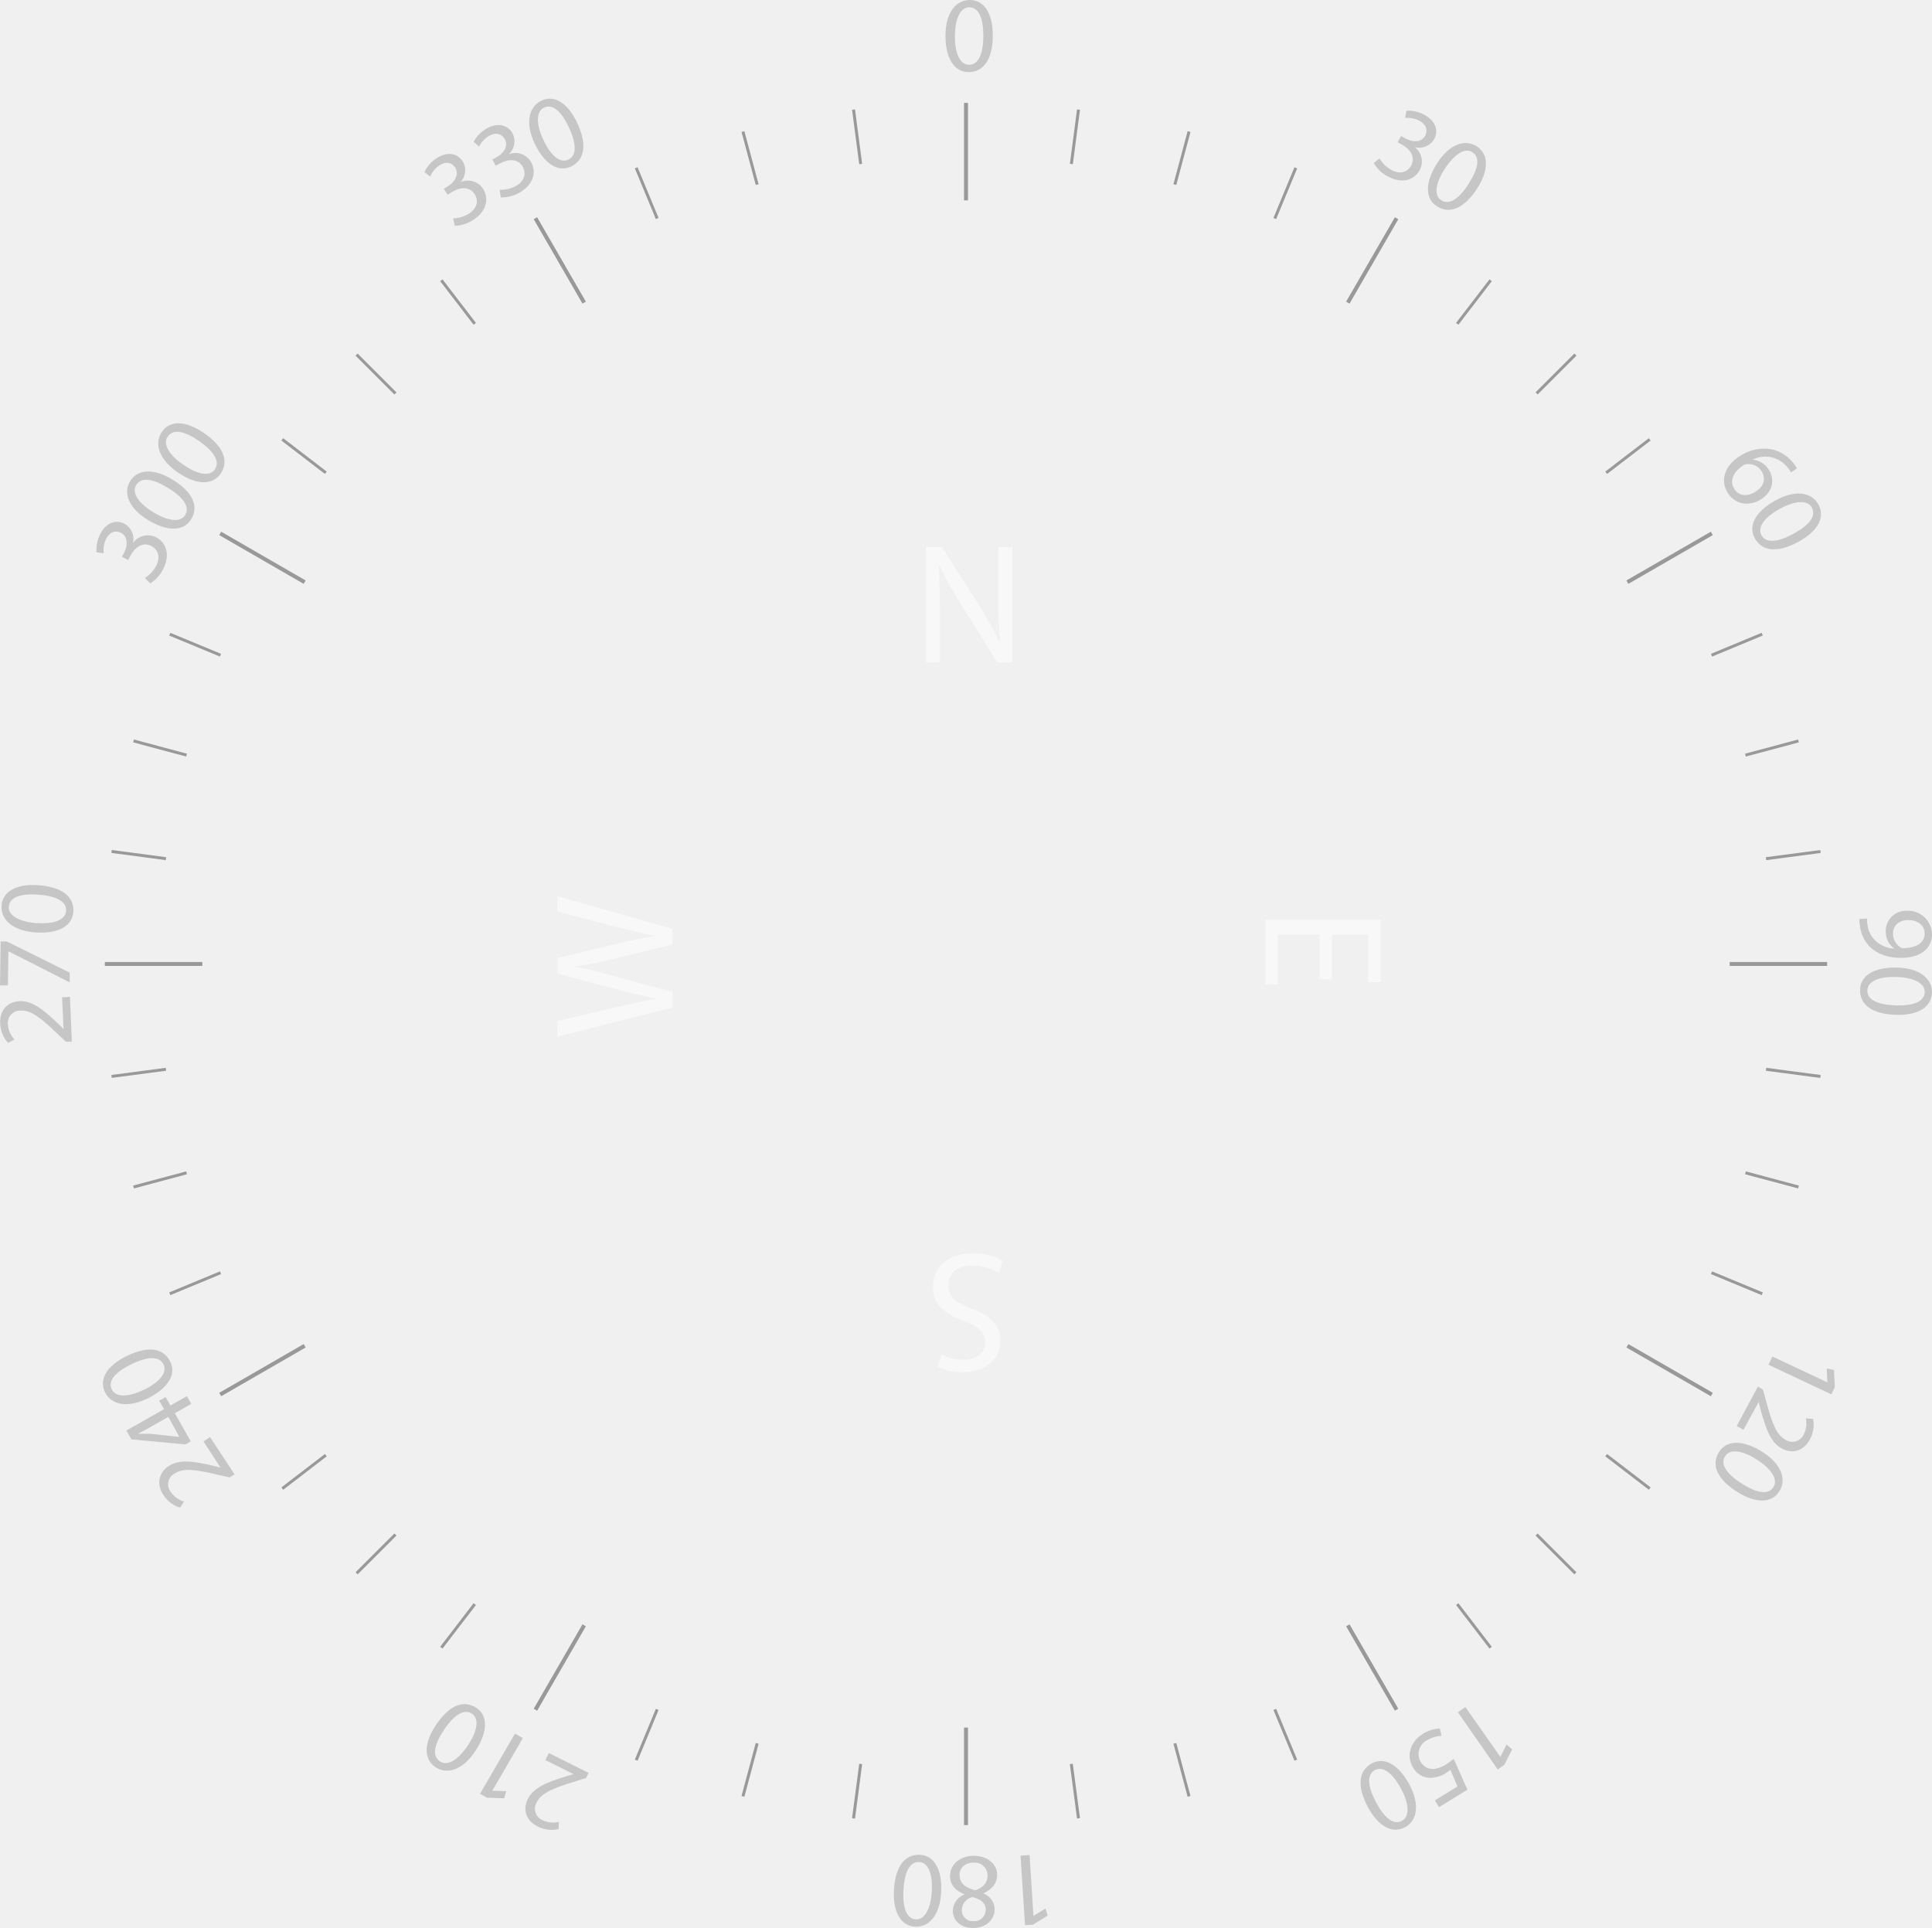
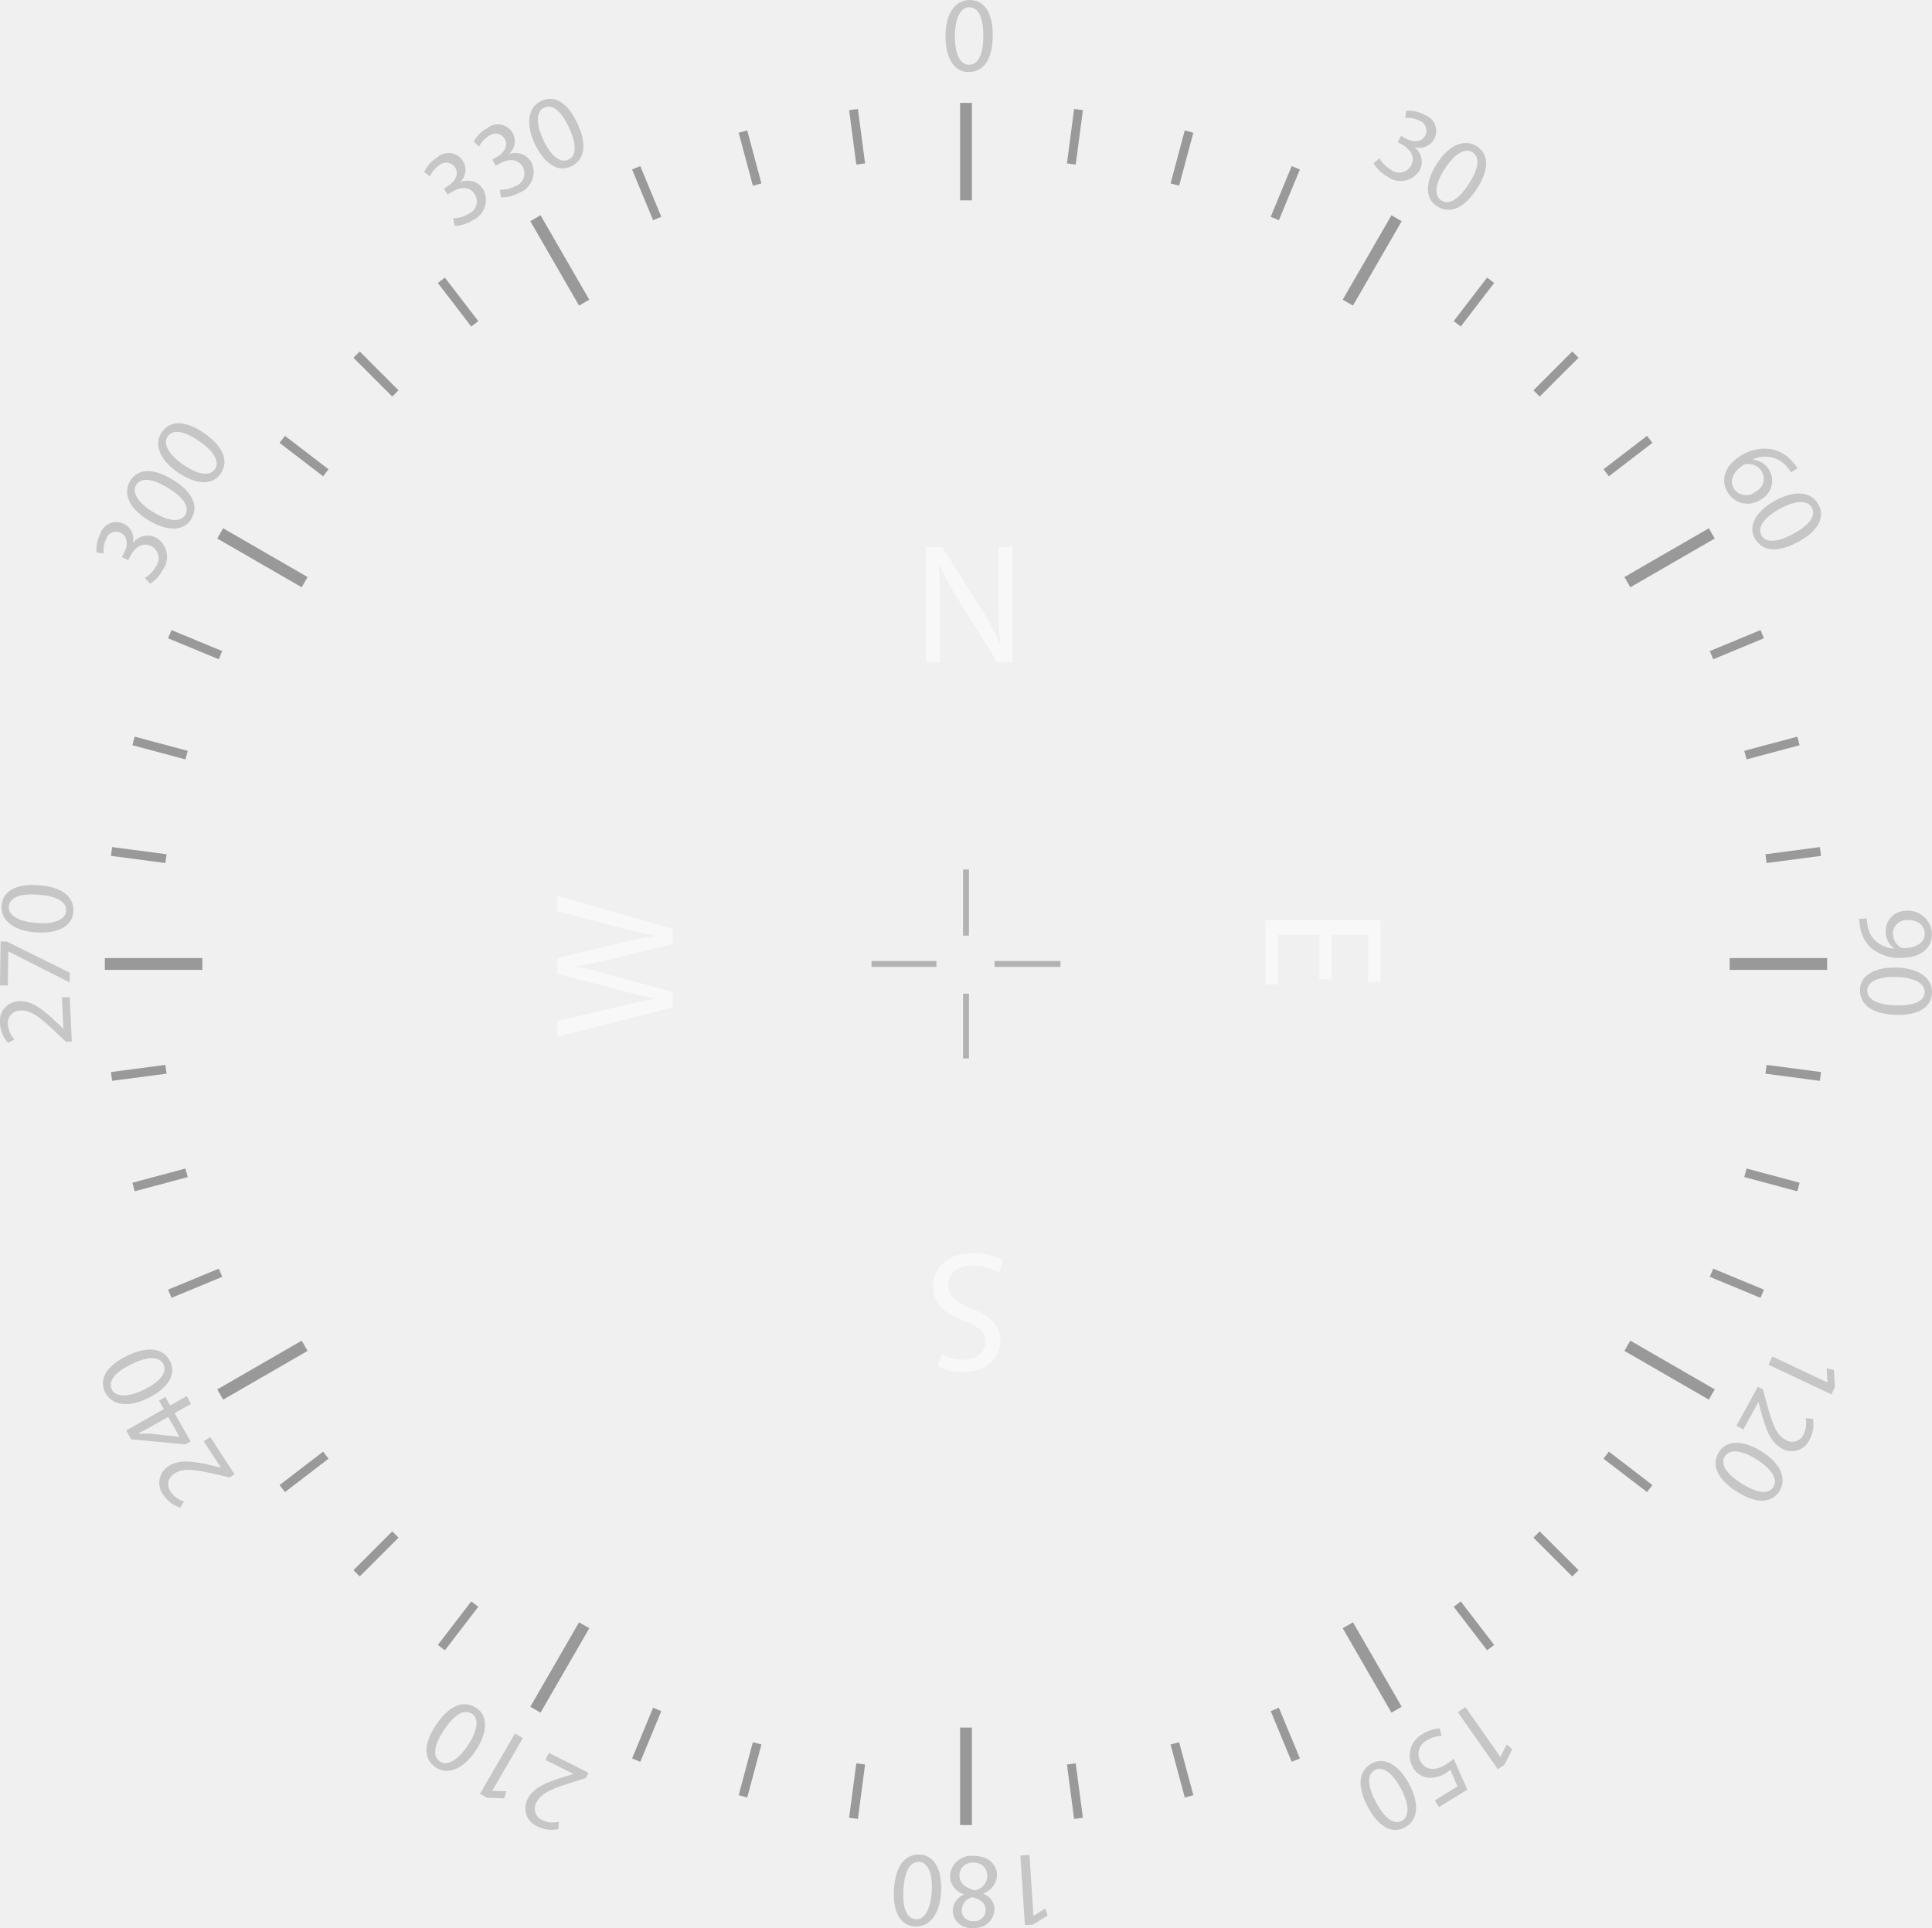
- <svg xmlns="http://www.w3.org/2000/svg" viewBox="0 0 491.46 490.46">
+ <svg xmlns="http://www.w3.org/2000/svg" viewBox="0 0 163.399 163.066">
  <defs>
-     <style>
-       .a, .b {
-         fill: none;
-         stroke: #999;
-         stroke-miterlimit: 10;
-       }
- 
-       .b {
-         stroke-width: 0.75px;
-       }
- 
-       .c {
-         fill: #c6c6c6;
-       }
- 
-       .d {
-         opacity: 0.54;
-       }
- 
-       .e {
-         fill: #fff;
-       }
-     </style>
+     <style>.cls-1,.cls-2,.cls-6{fill:none;stroke-miterlimit:10;}.cls-1,.cls-2{stroke:#999;}.cls-2{stroke-width:0.75px;}.cls-3{fill:#c6c6c6;}.cls-4{opacity:0.54;}.cls-5{fill:#fff;}.cls-6{stroke:#b2b2b2;stroke-width:0.5px;}</style>
  </defs>
-   <g>
-     <g>
-       <g>
-         <line class="a" x1="245.73" y1="464.29" x2="245.73" y2="439.49" />
-         <line class="a" x1="136.2" y1="434.95" x2="148.6" y2="413.47" />
-         <line class="a" x1="56.02" y1="354.76" x2="77.5" y2="342.36" />
-         <line class="a" x1="26.67" y1="245.23" x2="51.47" y2="245.23" />
-         <line class="a" x1="56.02" y1="135.7" x2="77.5" y2="148.1" />
-         <line class="a" x1="136.2" y1="55.52" x2="148.6" y2="76.99" />
-         <line class="a" x1="245.73" y1="26.17" x2="245.73" y2="50.97" />
-         <line class="a" x1="355.26" y1="55.52" x2="342.86" y2="76.99" />
-         <line class="a" x1="435.45" y1="135.7" x2="413.97" y2="148.1" />
-         <line class="a" x1="464.79" y1="245.23" x2="439.99" y2="245.23" />
-         <line class="a" x1="435.45" y1="354.76" x2="413.97" y2="342.36" />
-         <line class="a" x1="355.26" y1="434.94" x2="342.86" y2="413.47" />
+   <g id="Слой_2" data-name="Слой 2">
+     <g id="Слой_2-2" data-name="Слой 2">
+       <line class="cls-1" x1="81.7" y1="154.365" x2="81.7" y2="146.12" />
+       <line class="cls-1" x1="45.284" y1="144.608" x2="49.406" y2="137.467" />
+       <line class="cls-1" x1="18.625" y1="117.95" x2="25.766" y2="113.827" />
+       <line class="cls-1" x1="8.867" y1="81.533" x2="17.113" y2="81.533" />
+       <line class="cls-1" x1="18.625" y1="45.117" x2="25.765" y2="49.239" />
+       <line class="cls-1" x1="45.283" y1="18.458" x2="49.406" y2="25.599" />
+       <line class="cls-1" x1="81.699" y1="8.701" x2="81.699" y2="16.946" />
+       <line class="cls-1" x1="118.115" y1="18.458" x2="113.993" y2="25.599" />
+       <line class="cls-1" x1="144.774" y1="45.117" x2="137.634" y2="49.239" />
+       <line class="cls-1" x1="154.531" y1="81.533" x2="146.286" y2="81.533" />
+       <line class="cls-1" x1="144.774" y1="117.948" x2="137.633" y2="113.826" />
+       <line class="cls-1" x1="118.116" y1="144.607" x2="113.993" y2="137.467" />
+       <line class="cls-2" x1="72.186" y1="153.797" x2="72.792" y2="149.194" />
+       <line class="cls-2" x1="62.835" y1="151.937" x2="64.036" y2="147.453" />
+       <line class="cls-2" x1="53.807" y1="148.873" x2="55.583" y2="144.584" />
+       <line class="cls-2" x1="37.328" y1="139.359" x2="40.154" y2="135.676" />
+       <line class="cls-2" x1="30.16" y1="133.073" x2="33.442" y2="129.79" />
+       <line class="cls-2" x1="23.873" y1="125.905" x2="27.556" y2="123.079" />
+       <line class="cls-2" x1="14.359" y1="109.426" x2="18.649" y2="107.65" />
+       <line class="cls-2" x1="11.295" y1="100.399" x2="15.779" y2="99.197" />
+       <line class="cls-2" x1="9.435" y1="91.046" x2="14.038" y2="90.44" />
+       <line class="cls-2" x1="9.435" y1="72.019" x2="14.038" y2="72.625" />
+       <line class="cls-2" x1="11.295" y1="62.668" x2="15.779" y2="63.869" />
+       <line class="cls-2" x1="14.359" y1="53.64" x2="18.649" y2="55.416" />
+       <line class="cls-2" x1="23.873" y1="37.162" x2="27.556" y2="39.988" />
+       <line class="cls-2" x1="30.16" y1="29.993" x2="33.442" y2="33.276" />
+       <line class="cls-2" x1="37.328" y1="23.707" x2="40.154" y2="27.39" />
+       <line class="cls-2" x1="53.806" y1="14.193" x2="55.583" y2="18.482" />
+       <line class="cls-2" x1="62.834" y1="11.128" x2="64.036" y2="15.612" />
+       <line class="cls-2" x1="72.186" y1="9.268" x2="72.792" y2="13.871" />
+       <line class="cls-2" x1="91.214" y1="9.268" x2="90.608" y2="13.871" />
+       <line class="cls-2" x1="100.564" y1="11.128" x2="99.363" y2="15.612" />
+       <line class="cls-2" x1="109.592" y1="14.193" x2="107.816" y2="18.482" />
+       <line class="cls-2" x1="126.071" y1="23.706" x2="123.244" y2="27.39" />
+       <line class="cls-2" x1="133.239" y1="29.993" x2="129.957" y2="33.276" />
+       <line class="cls-2" x1="139.526" y1="37.161" x2="135.843" y2="39.987" />
+       <line class="cls-2" x1="149.039" y1="53.639" x2="144.75" y2="55.416" />
+       <line class="cls-2" x1="152.104" y1="62.668" x2="147.62" y2="63.869" />
+       <line class="cls-2" x1="153.964" y1="72.019" x2="149.361" y2="72.625" />
+       <line class="cls-2" x1="153.963" y1="91.047" x2="149.361" y2="90.441" />
+       <line class="cls-2" x1="152.105" y1="100.398" x2="147.621" y2="99.196" />
+       <line class="cls-2" x1="149.039" y1="109.426" x2="144.75" y2="107.649" />
+       <line class="cls-2" x1="139.525" y1="125.904" x2="135.842" y2="123.078" />
+       <line class="cls-2" x1="133.239" y1="133.072" x2="129.956" y2="129.79" />
+       <line class="cls-2" x1="126.071" y1="139.359" x2="123.245" y2="135.676" />
+       <line class="cls-2" x1="109.593" y1="148.873" x2="107.816" y2="144.584" />
+       <line class="cls-2" x1="100.565" y1="151.937" x2="99.363" y2="147.453" />
+       <line class="cls-2" x1="91.213" y1="153.797" x2="90.607" y2="149.194" />
+       <path class="cls-3" d="M83.963,2.99c-.005,2.005-.752,3.109-2.058,3.105C80.753,6.092,79.976,5.011,79.963,3.061c.006-1.978.861-3.063,2.059-3.061C83.265.003,83.969,1.112,83.963,2.99Zm-3.202.083c-.004,1.532.465,2.405,1.191,2.407.817.002,1.209-.95,1.213-2.454C83.169,1.572,82.8.619,81.975.617,81.277.615,80.766,1.465,80.762,3.073Z" />
+       <path class="cls-3" d="M116.666,13.386a2.666,2.666,0,0,0,.955.964A1.153,1.153,0,0,0,119.342,14.009c.397-.724-.077-1.395-.749-1.773l-.387-.218.293-.521.387.217c.505.285,1.292.385,1.634-.224a.887.887,0,0,0-.464-1.28,2.17,2.17,0,0,0-1.217-.238l.102-.608a2.813,2.813,0,0,1,1.564.361,1.428,1.428,0,0,1-.848,2.726l-.009.016a1.533,1.533,0,0,1,.402,1.963,1.872,1.872,0,0,1-2.739.486,2.997,2.997,0,0,1-1.139-1.099Z" />
+       <path class="cls-3" d="M124.926,15.941c-1.086,1.682-2.311,2.208-3.407,1.5-.967-.625-1.037-1.953.006-3.6,1.072-1.659,2.378-2.111,3.383-1.462C125.95,13.053,125.944,14.367,124.926,15.941Zm-2.736-1.66c-.831,1.286-.908,2.274-.299,2.667.685.444,1.529-.145,2.345-1.409.787-1.218.992-2.219.298-2.666C123.949,12.495,123.059,12.934,122.19,14.281Z" />
+       <path class="cls-3" d="M151.476,39.957a2.916,2.916,0,0,0-.351-.488,2.395,2.395,0,0,0-2.866-.611l.014.023a1.796,1.796,0,0,1,.676,3.36,1.97,1.97,0,0,1-2.802-.545c-.674-1.065-.287-2.287,1.008-3.107a3.704,3.704,0,0,1,2.779-.577,3.208,3.208,0,0,1,1.745,1.129,3.858,3.858,0,0,1,.349.467Zm-2.996,1.625a1.197,1.197,0,0,0,.492-1.749,1.311,1.311,0,0,0-1.224-.578.666.666,0,0,0-.347.112c-.811.535-1.178,1.294-.733,2A1.235,1.235,0,0,0,148.48,41.582Z" />
+       <path class="cls-3" d="M152.122,45.812c-1.757.968-3.085.85-3.715-.293-.556-1.01.013-2.214,1.712-3.171,1.733-.955,3.098-.733,3.675.317C154.393,43.752,153.765,44.907,152.122,45.812Zm-1.625-2.76c-1.343.739-1.878,1.572-1.528,2.209.394.715,1.417.597,2.735-.129,1.272-.701,1.926-1.487,1.528-2.21C152.895,42.31,151.902,42.277,150.496,43.052Z" />
+       <path class="cls-3" d="M157.897,77.688a3.304,3.304,0,0,0,.057.642,2.219,2.219,0,0,0,.628,1.205,2.568,2.568,0,0,0,1.602.705l-.001-.025a1.735,1.735,0,0,1-.698-1.356,1.707,1.707,0,0,1,1.721-1.823,2.02,2.02,0,0,1,2.186,1.912c.056,1.205-.888,1.993-2.391,2.063a3.721,3.721,0,0,1-2.811-.885,2.945,2.945,0,0,1-.867-1.675,3.735,3.735,0,0,1-.079-.732Zm3.401.132a1.133,1.133,0,0,0-1.198,1.189,1.322,1.322,0,0,0,.671,1.132.527.527,0,0,0,.293.058c1.005-.047,1.758-.454,1.718-1.287C162.752,78.232,162.132,77.781,161.298,77.82Z" />
+       <path class="cls-3" d="M160.361,85.834c-2.003-.058-3.087-.831-3.05-2.136.033-1.151,1.133-1.899,3.082-1.863,1.975.056,3.039.939,3.005,2.136C163.363,85.212,162.238,85.886,160.361,85.834Zm0-3.202c-1.531-.043-2.415.403-2.435,1.129-.023.815.917,1.231,2.422,1.274,1.449.041,2.411-.303,2.435-1.128C162.803,83.21,161.965,82.677,160.361,82.632Z" />
+       <path class="cls-3" d="M154.552,116.924l.007-.016-.064-1.16.615.119.075,1.457-.29.614-5.325-2.506.328-.697Z" />
+       <path class="cls-3" d="M148.669,117.29l.429.235.232.839c.534,2.006.875,2.967,1.649,3.4a1.05,1.05,0,0,0,1.569-.472,2.007,2.007,0,0,0,.163-1.336l.614.048a2.58,2.58,0,0,1-.275,1.748,1.656,1.656,0,0,1-2.366.759c-.953-.521-1.346-1.633-1.798-3.296l-.156-.62-.015-.008-1.269,2.319-.58-.318Z" />
+       <path class="cls-3" d="M146.931,126.189c-1.696-1.064-2.237-2.28-1.544-3.386.612-.975,1.939-1.062,3.6-.041,1.672,1.049,2.141,2.349,1.505,3.363C149.832,127.176,148.52,127.188,146.931,126.189Zm1.624-2.757c-1.297-.813-2.285-.877-2.67-.263-.433.69.166,1.527,1.439,2.326,1.228.77,2.232.961,2.67.264C150.365,125.167,149.913,124.285,148.555,123.432Z" />
+       <path class="cls-3" d="M126.888,148.599l.015-.012.521-1.04.475.409-.659,1.303-.556.391-3.384-4.825.631-.444Z" />
+       <path class="cls-3" d="M121.35,152.277l1.914-1.179-.601-1.407a3.138,3.138,0,0,1-.39.283,2.487,2.487,0,0,1-1.247.394,1.676,1.676,0,0,1-1.511-.847,2.042,2.042,0,0,1,.813-2.862,2.893,2.893,0,0,1,1.44-.463l.149.624a2.634,2.634,0,0,0-1.244.381,1.301,1.301,0,0,0-.519,1.821c.407.644,1.124.841,2.128.222a6.259,6.259,0,0,0,.662-.482l1.158,2.609-2.4,1.476Z" />
+       <path class="cls-3" d="M115.695,152.854c-.946-1.768-.813-3.094.339-3.71,1.016-.544,2.212.039,3.148,1.75.933,1.744.695,3.107-.361,3.671C117.726,155.15,116.58,154.51,115.695,152.854Zm2.78-1.591c-.724-1.35-1.55-1.896-2.19-1.554-.719.385-.614,1.409.096,2.737.685,1.28,1.462,1.944,2.19,1.554C119.187,153.67,119.232,152.678,118.475,151.262Z" />
+       <path class="cls-3" d="M87.401,162.037l.018-.002.987-.617.193.596-1.241.772-.679.043-.381-5.884.769-.05Z" />
+       <path class="cls-3" d="M84.319,158.555a1.684,1.684,0,0,1-1.159,1.585l.009.028a1.459,1.459,0,0,1,.943,1.318,1.65,1.65,0,0,1-1.813,1.58,1.522,1.522,0,0,1-1.723-1.439,1.498,1.498,0,0,1,.961-1.386v-.026a1.634,1.634,0,0,1-1.198-1.516,1.815,1.815,0,0,1,1.994-1.726C83.565,156.965,84.314,157.694,84.319,158.555Zm-3.173.056c.005.717.506,1.057,1.305,1.279a1.28,1.28,0,0,0,1.053-1.221,1.089,1.089,0,0,0-1.186-1.117A1.066,1.066,0,0,0,81.146,158.611Zm2.213,2.933c-.003-.589-.449-.904-1.131-1.08a1.161,1.161,0,0,0-.89,1.076.916.916,0,0,0,1.004.954A.937.937,0,0,0,83.358,161.544Z" />
+       <path class="cls-3" d="M75.604,159.859c.109-2.001.909-3.065,2.213-2.994,1.149.061,1.869,1.181,1.782,3.128-.106,1.975-1.016,3.013-2.211,2.949C76.15,162.874,75.503,161.732,75.604,159.859Zm3.2.082c.083-1.53-.341-2.425-1.065-2.464-.814-.043-1.255.885-1.336,2.389-.078,1.448.242,2.418,1.066,2.463C78.165,162.366,78.718,161.542,78.804,159.94Z" />
+       <path class="cls-3" d="M49.781,149.946l-.219.438-.831.263c-1.986.607-2.935.982-3.34,1.771a1.05,1.05,0,0,0,.529,1.552,2.01,2.01,0,0,0,1.341.115l-.025.615a2.575,2.575,0,0,1-1.758-.212,1.658,1.658,0,0,1-.845-2.339c.487-.972,1.586-1.405,3.231-1.917l.616-.178.008-.017-2.365-1.184.296-.592Z" />
+       <path class="cls-3" d="M41.636,151.46l.016.01,1.163.035-.172.602-1.458-.05-.587-.342,2.956-5.091.666.385Z" />
+       <path class="cls-3" d="M36.863,145.917c1.109-1.668,2.34-2.177,3.428-1.454.959.636,1.011,1.967-.053,3.6-1.094,1.645-2.406,2.081-3.403,1.417C35.8,148.792,35.823,147.479,36.863,145.917Zm2.715,1.697c.849-1.277.938-2.263.334-2.664-.679-.451-1.531.126-2.364,1.379-.803,1.208-1.021,2.207-.334,2.664C37.794,149.378,38.689,148.95,39.577,147.614Z" />
+       <path class="cls-3" d="M19.835,124.694l-.41.267-.85-.193c-2.021-.479-3.03-.633-3.78-.156a1.051,1.051,0,0,0-.326,1.608,1.993,1.993,0,0,0,1.1.775l-.332.52a2.589,2.589,0,0,1-1.412-1.071,1.658,1.658,0,0,1,.452-2.447c.912-.593,2.078-.412,3.759-.024l.622.158.015-.01L17.228,121.902l.554-.361Z" />
+       <path class="cls-3" d="M16.161,118.739l-1.394.792,1.351,2.379-.457.259-4.566-.428-.425-.749,3.182-1.807-.408-.717.544-.309.407.717,1.394-.792Zm-1.937,1.101-1.709.971c-.268.151-.539.295-.817.432l.013.024c.389-.013.681-.013.998-.005l2.452.264.016-.008Z" />
+       <path class="cls-3" d="M10.708,114.697c1.799-.881,3.119-.701,3.693.472.507,1.033-.119,2.208-1.861,3.081-1.773.869-3.126.582-3.652-.492C8.342,116.643,9.023,115.521,10.708,114.697Zm1.489,2.833c1.375-.674,1.95-1.48,1.631-2.131-.358-.732-1.385-.664-2.736-.002-1.302.637-1.993,1.39-1.63,2.131C9.768,118.154,10.756,118.234,12.197,117.53Z" />
+       <path class="cls-3" d="M6.074,88.095l-.488.022-.636-.596c-1.502-1.438-2.294-2.082-3.182-2.048A1.05,1.05,0,0,0,.672,86.695,2.01,2.01,0,0,0,1.228,87.922l-.55.28a2.59,2.59,0,0,1-.676-1.639,1.657,1.657,0,0,1,1.628-1.881c1.086-.051,2.002.696,3.255,1.881l.457.45h.018l-.123-2.645.661-.032Z" />
+       <path class="cls-3" d="M.051,79.631l.526.008,5.326,2.635-.011.825L.719,80.474l-.018.001-.04,2.879L0,83.346Z" />
+       <path class="cls-3" d="M3.248,74.87c1.998.145,3.048.967,2.954,2.267-.084,1.15-1.215,1.85-3.16,1.727C1.07,78.721.047,77.792.134,76.599.224,75.36,1.377,74.734,3.248,74.87Zm-.14,3.198c1.528.111,2.429-.296,2.482-1.02.059-.813-.862-1.271-2.362-1.38-1.447-.105-2.423.198-2.483,1.021C.695,77.384,1.507,77.952,3.108,78.067Z" />
+       <path class="cls-3" d="M12.25,48.888a2.658,2.658,0,0,0,.938-.98,1.154,1.154,0,0,0-.389-1.712c-.735-.377-1.394.116-1.754.797l-.207.393-.529-.278.208-.393c.271-.512.348-1.302-.27-1.628a.889.889,0,0,0-1.268.501,2.161,2.161,0,0,0-.204,1.224l-.61-.086a2.801,2.801,0,0,1,.317-1.575,1.429,1.429,0,0,1,2.75.773l.016.008a1.536,1.536,0,0,1,1.952-.457,1.873,1.873,0,0,1,.563,2.726,3.003,3.003,0,0,1-1.067,1.169Z" />
+       <path class="cls-3" d="M14.569,40.551c1.714,1.038,2.274,2.247,1.598,3.364-.597.985-1.924,1.093-3.601.097-1.691-1.024-2.179-2.316-1.56-3.339C11.651,39.609,12.964,39.578,14.569,40.551Zm-1.582,2.785c1.311.793,2.3.842,2.676.222.422-.699-.19-1.526-1.477-2.305-1.241-.753-2.248-.927-2.675-.221C11.149,41.628,11.616,42.503,12.987,43.336Z" />
+       <path class="cls-3" d="M17.255,36.63c1.647,1.14,2.134,2.38,1.392,3.453-.655.947-1.985.975-3.598-.119-1.625-1.123-2.035-2.443-1.354-3.426C14.401,35.516,15.712,35.563,17.255,36.63Zm-1.745,2.682c1.26.872,2.243.979,2.655.383.465-.671-.097-1.532-1.334-2.389-1.193-.825-2.187-1.06-2.656-.381C13.779,37.498,14.191,38.402,15.51,39.312Z" />
+       <path class="cls-3" d="M38.319,18.468a2.682,2.682,0,0,0,1.304-.376,1.153,1.153,0,0,0,.525-1.674c-.445-.695-1.262-.6-1.915-.193l-.377.235-.317-.507.376-.235c.492-.307.956-.95.586-1.542a.887.887,0,0,0-1.346-.205,2.174,2.174,0,0,0-.793.953l-.484-.38a2.798,2.798,0,0,1,1.067-1.2A1.427,1.427,0,0,1,38.931,15.394l.009.016a1.533,1.533,0,0,1,1.916.588,1.87,1.87,0,0,1-.885,2.635,2.987,2.987,0,0,1-1.51.473Z" />
+       <path class="cls-3" d="M42.26,16.05a2.673,2.673,0,0,0,1.324-.298,1.153,1.153,0,0,0,.626-1.639c-.402-.721-1.224-.677-1.901-.309l-.391.213-.285-.526.39-.212c.51-.277,1.012-.89.678-1.502a.886.886,0,0,0-1.331-.288,2.169,2.169,0,0,0-.849.904l-.46-.409a2.803,2.803,0,0,1,1.137-1.135,1.427,1.427,0,0,1,1.858,2.166l.009.017a1.536,1.536,0,0,1,1.878.702,1.873,1.873,0,0,1-1.044,2.579,2.989,2.989,0,0,1-1.536.381Z" />
+       <path class="cls-3" d="M48.819,10.403c.849,1.815.644,3.132-.538,3.685-1.042.487-2.205-.16-3.047-1.916-.838-1.79-.526-3.136.557-3.642C46.915,8.002,48.024,8.705,48.819,10.403ZM45.96,11.842c.649,1.387,1.444,1.976,2.1,1.669.74-.346.689-1.373.052-2.736-.614-1.313-1.354-2.018-2.101-1.669C45.379,9.402,45.28,10.389,45.96,11.842Z" />
+       <g class="cls-4">
+         <path class="cls-5" d="M78.313,56.022V46.277h1.373L82.81,51.206a27.6,27.6,0,0,1,1.75,3.167l.029-.014c-.115-1.302-.145-2.487-.145-4.005V46.277h1.186v9.745H84.357l-3.094-4.945a31.022,31.022,0,0,1-1.822-3.254l-.043.015c.073,1.228.101,2.4.101,4.019v4.164Z" />
+         <path class="cls-5" d="M111.593,82.838V79.05h-3.514V83.272h-1.056V77.792h9.746v5.263h-1.056V79.05h-3.08v3.788Z" />
+         <path class="cls-5" d="M84.5,107.667a4.455,4.455,0,0,0-2.256-.636c-1.287,0-2.039.68-2.039,1.662,0,.911.52,1.431,1.836,1.938,1.59.564,2.573,1.388,2.573,2.761,0,1.518-1.258,2.647-3.152,2.647a4.428,4.428,0,0,1-2.154-.478l.347-1.027a3.88,3.88,0,0,0,1.851.463c1.33,0,1.836-.795,1.836-1.46,0-.911-.593-1.359-1.938-1.879-1.648-.636-2.487-1.431-2.487-2.863,0-1.503,1.113-2.806,3.413-2.806a5.034,5.034,0,0,1,2.487.623Z" />
+         <path class="cls-5" d="M56.884,85.213,47.139,87.685V86.355l4.931-1.157c1.214-.289,2.429-.55,3.369-.723v-.029c-.969-.159-2.126-.463-3.383-.795l-4.917-1.301V81.034l4.945-1.186c1.157-.274,2.313-.535,3.34-.679v-.03c-1.07-.202-2.154-.476-3.369-.78l-4.917-1.288V75.785l9.746,2.761v1.316l-5.075,1.229a29.318,29.318,0,0,1-3.181.636v.029a30.604,30.604,0,0,1,3.181.752l5.075,1.388Z" />
      </g>
-       <g>
-         <line class="b" x1="217.12" y1="462.59" x2="218.94" y2="448.74" />
-         <line class="b" x1="188.99" y1="456.99" x2="192.61" y2="443.5" />
-         <line class="b" x1="161.84" y1="447.78" x2="167.18" y2="434.87" />
-         <line class="b" x1="112.27" y1="419.16" x2="120.77" y2="408.08" />
-         <line class="b" x1="90.71" y1="400.25" x2="100.59" y2="390.38" />
-         <line class="b" x1="71.81" y1="378.69" x2="82.88" y2="370.19" />
-         <line class="b" x1="43.19" y1="329.13" x2="56.09" y2="323.78" />
-         <line class="b" x1="33.97" y1="301.97" x2="47.46" y2="298.36" />
-         <line class="b" x1="28.38" y1="273.84" x2="42.22" y2="272.02" />
-         <line class="b" x1="28.38" y1="216.61" x2="42.22" y2="218.44" />
-         <line class="b" x1="33.97" y1="188.49" x2="47.46" y2="192.1" />
-         <line class="b" x1="43.19" y1="161.34" x2="56.09" y2="166.68" />
-         <line class="b" x1="71.8" y1="111.77" x2="82.88" y2="120.27" />
-         <line class="b" x1="90.71" y1="90.21" x2="100.59" y2="100.09" />
-         <line class="b" x1="112.27" y1="71.3" x2="120.77" y2="82.38" />
-         <line class="b" x1="161.84" y1="42.69" x2="167.18" y2="55.59" />
-         <line class="b" x1="188.99" y1="33.47" x2="192.61" y2="46.96" />
-         <line class="b" x1="217.12" y1="27.88" x2="218.94" y2="41.72" />
-         <line class="b" x1="274.35" y1="27.88" x2="272.53" y2="41.72" />
-         <line class="b" x1="302.47" y1="33.47" x2="298.86" y2="46.96" />
-         <line class="b" x1="329.63" y1="42.69" x2="324.28" y2="55.59" />
-         <line class="b" x1="379.19" y1="71.3" x2="370.69" y2="82.38" />
-         <line class="b" x1="400.75" y1="90.21" x2="390.88" y2="100.08" />
-         <line class="b" x1="419.66" y1="111.77" x2="408.58" y2="120.27" />
-         <line class="b" x1="448.27" y1="161.33" x2="435.37" y2="166.68" />
-         <line class="b" x1="457.49" y1="188.49" x2="444.01" y2="192.1" />
-         <line class="b" x1="463.09" y1="216.62" x2="449.24" y2="218.44" />
-         <line class="b" x1="463.09" y1="273.85" x2="449.24" y2="272.02" />
-         <line class="b" x1="457.5" y1="301.97" x2="444.01" y2="298.36" />
-         <line class="b" x1="448.28" y1="329.13" x2="435.37" y2="323.78" />
-         <line class="b" x1="419.66" y1="378.69" x2="408.58" y2="370.19" />
-         <line class="b" x1="400.75" y1="400.25" x2="390.88" y2="390.38" />
-         <line class="b" x1="379.19" y1="419.16" x2="370.69" y2="408.08" />
-         <line class="b" x1="329.63" y1="447.78" x2="324.28" y2="434.87" />
-         <line class="b" x1="302.47" y1="456.99" x2="298.86" y2="443.5" />
-         <line class="b" x1="274.35" y1="462.58" x2="272.52" y2="448.74" />
-       </g>
-     </g>
-     <g>
-       <path class="c" d="M563.88,528.14c0,6-2.26,9.35-6.19,9.34-3.46,0-5.8-3.26-5.84-9.13s2.59-9.21,6.19-9.21S563.9,522.49,563.88,528.14Zm-9.63.24c0,4.61,1.4,7.24,3.58,7.24,2.46,0,3.64-2.85,3.65-7.38,0-4.37-1.1-7.23-3.58-7.24C555.8,521,554.27,523.55,554.25,528.38Z" transform="translate(-311.34 -519.14)" />
-       <path class="c" d="M662.25,559.41a7.9,7.9,0,0,0,2.87,2.89c2.68,1.52,4.47.27,5.17-1,1.2-2.18-.23-4.2-2.25-5.34l-1.16-.65.88-1.57,1.16.65c1.52.86,3.89,1.16,4.92-.67.69-1.24.52-2.76-1.4-3.85a6.47,6.47,0,0,0-3.66-.72l.31-1.83a8.54,8.54,0,0,1,4.7,1.09c3.05,1.71,3.41,4.29,2.35,6.17a4.41,4.41,0,0,1-4.9,2l0,0a4.61,4.61,0,0,1,1.21,5.9c-1.39,2.47-4.53,3.55-8.24,1.46a8.94,8.94,0,0,1-3.42-3.3Z" transform="translate(-311.34 -519.14)" />
-       <path class="c" d="M687.09,567.09c-3.27,5.06-7,6.64-10.25,4.51-2.91-1.88-3.12-5.87,0-10.82s7.15-6.35,10.17-4.4S690.15,562.36,687.09,567.09Zm-8.23-5c-2.5,3.87-2.73,6.84-.9,8,2.06,1.33,4.6-.44,7-4.24s3-6.67.9-8C684.15,556.72,681.47,558.05,678.86,562.1Z" transform="translate(-311.34 -519.14)" />
-       <path class="c" d="M766.94,639.32a8.52,8.52,0,0,0-1.05-1.46,7.19,7.19,0,0,0-8.62-1.84l0,.07a5.28,5.28,0,0,1,4,2.52c1.68,2.65.94,5.73-2,7.58-2.74,1.74-6.46,1.48-8.42-1.64s-.87-6.88,3-9.34a11.15,11.15,0,0,1,8.36-1.74,9.69,9.69,0,0,1,5.25,3.4,11,11,0,0,1,1,1.4Zm-9,4.89c2.15-1.35,2.66-3.39,1.48-5.26a4,4,0,0,0-3.68-1.74,2,2,0,0,0-1,.34c-2.44,1.61-3.55,3.89-2.21,6C753.59,645.31,755.79,645.57,757.93,644.21Z" transform="translate(-311.34 -519.14)" />
-       <path class="c" d="M768.89,656.93c-5.29,2.92-9.28,2.56-11.18-.88-1.67-3,0-6.66,5.15-9.54s9.32-2.2,11.06,1S773.83,654.21,768.89,656.93Zm-4.89-8.3c-4,2.23-5.65,4.73-4.6,6.65,1.19,2.15,4.26,1.79,8.23-.39s5.79-4.47,4.6-6.65C771.21,646.4,768.23,646.3,764,648.63Z" transform="translate(-311.34 -519.14)" />
-       <path class="c" d="M786.26,752.81a10,10,0,0,0,.17,1.93,6.63,6.63,0,0,0,1.89,3.62,7.67,7.67,0,0,0,4.82,2.12v-.07a5.19,5.19,0,0,1-2.1-4.08,5.13,5.13,0,0,1,5.17-5.49,6.09,6.09,0,0,1,6.58,5.76c.17,3.62-2.67,6-7.19,6.2-3.9.18-6.68-1-8.46-2.66a8.85,8.85,0,0,1-2.6-5,11,11,0,0,1-.24-2.2Zm10.23.4c-2.21.1-3.7,1.5-3.61,3.57a4,4,0,0,0,2,3.41,1.54,1.54,0,0,0,.88.17c3-.14,5.29-1.36,5.17-3.87C800.86,754.45,799,753.09,796.49,753.21Z" transform="translate(-311.34 -519.14)" />
-       <path class="c" d="M793.67,777.31c-6-.17-9.28-2.5-9.17-6.42.1-3.46,3.4-5.71,9.27-5.61s9.14,2.83,9,6.43S799.31,777.47,793.67,777.31Zm0-9.63c-4.6-.13-7.26,1.21-7.32,3.4-.07,2.45,2.75,3.7,7.28,3.83,4.36.12,7.25-.91,7.32-3.39C801,769.42,798.49,767.82,793.67,767.68Z" transform="translate(-311.34 -519.14)" />
-       <path class="c" d="M776.2,870.82l0-.05-.19-3.49,1.85.36.22,4.38-.87,1.85-16-7.54,1-2.09Z" transform="translate(-311.34 -519.14)" />
-       <path class="c" d="M758.5,871.92l1.29.71.7,2.52c1.61,6,2.63,8.93,5,10.23a3.16,3.16,0,0,0,4.72-1.42,6.08,6.08,0,0,0,.49-4l1.85.14a7.77,7.77,0,0,1-.83,5.26c-1.83,3.34-4.89,3.5-7.12,2.28-2.86-1.56-4-4.91-5.41-9.91l-.46-1.87-.05,0-3.82,7-1.74-.95Z" transform="translate(-311.34 -519.14)" />
-       <path class="c" d="M753.27,898.69c-5.1-3.2-6.73-6.86-4.64-10.18,1.84-2.94,5.83-3.2,10.83-.13s6.44,7.07,4.53,10.12S758.06,901.69,753.27,898.69Zm4.89-8.29c-3.9-2.45-6.87-2.64-8-.79-1.31,2.07.5,4.59,4.33,7s6.71,2.9,8,.8C763.6,895.62,762.24,893,758.16,890.4Z" transform="translate(-311.34 -519.14)" />
-       <path class="c" d="M693,966.09l0,0,1.57-3.13,1.43,1.23-2,3.92-1.67,1.18L682.2,954.74l1.9-1.33Z" transform="translate(-311.34 -519.14)" />
-       <path class="c" d="M676.33,977.15l5.76-3.54-1.81-4.24a8.28,8.28,0,0,1-1.17.86,7.48,7.48,0,0,1-3.75,1.18,5,5,0,0,1-4.54-2.55c-1.82-2.94-.83-6.59,2.44-8.61a8.76,8.76,0,0,1,4.33-1.39l.45,1.88a7.9,7.9,0,0,0-3.74,1.14,3.92,3.92,0,0,0-1.56,5.48c1.22,1.94,3.38,2.53,6.4.67a19.38,19.38,0,0,0,2-1.45l3.48,7.85-7.22,4.44Z" transform="translate(-311.34 -519.14)" />
-       <path class="c" d="M659.32,978.89c-2.84-5.32-2.44-9.31,1-11.16,3.06-1.64,6.66.12,9.47,5.27s2.09,9.34-1.08,11S662,983.87,659.32,978.89Zm8.37-4.79c-2.18-4.06-4.67-5.7-6.59-4.67-2.16,1.16-1.85,4.24.29,8.23s4.4,5.85,6.58,4.68C669.83,981.35,670,978.36,667.69,974.1Z" transform="translate(-311.34 -519.14)" />
-       <path class="c" d="M574.22,1006.51h.06l3-1.85.58,1.79-3.73,2.32-2.05.13-1.14-17.69,2.31-.15Z" transform="translate(-311.34 -519.14)" />
-       <path class="c" d="M565,996c0,2.24-1.31,3.82-3.48,4.77l0,.08a4.39,4.39,0,0,1,2.84,4c0,2.81-2.34,4.74-5.45,4.76-3.44,0-5.17-2.12-5.19-4.33a4.52,4.52,0,0,1,2.89-4.17V1001c-2.21-.86-3.58-2.4-3.6-4.56,0-3.08,2.61-5.17,6-5.19C562.69,991.26,564.94,993.45,565,996Zm-9.54.17c0,2.15,1.52,3.18,3.92,3.85,2.07-.62,3.18-2,3.17-3.68a3.28,3.28,0,0,0-3.57-3.36C556.78,993,555.4,994.38,555.41,996.21Zm6.65,8.82c0-1.77-1.35-2.72-3.4-3.25A3.5,3.5,0,0,0,556,1005a2.76,2.76,0,0,0,3,2.87A2.82,2.82,0,0,0,562.06,1005Z" transform="translate(-311.34 -519.14)" />
-       <path class="c" d="M538.74,1000c.33-6,2.74-9.22,6.66-9,3.46.19,5.62,3.55,5.36,9.41s-3.06,9.06-6.65,8.87S538.44,1005.59,538.74,1000Zm9.63.25c.24-4.61-1-7.3-3.21-7.42-2.45-.13-3.77,2.67-4,7.19-.23,4.36.73,7.27,3.21,7.41C546.44,1007.5,548.11,1005,548.37,1000.21Z" transform="translate(-311.34 -519.14)" />
-       <path class="c" d="M461.07,970.15l-.66,1.31-2.5.79c-6,1.83-8.82,3-10,5.33a3.16,3.16,0,0,0,1.59,4.67,6,6,0,0,0,4,.35l-.07,1.85a7.73,7.73,0,0,1-5.29-.64c-3.41-1.71-3.68-4.77-2.54-7,1.46-2.93,4.77-4.23,9.72-5.77l1.85-.54,0-.05-7.11-3.56.89-1.78Z" transform="translate(-311.34 -519.14)" />
-       <path class="c" d="M436.57,974.7l.05,0,3.5.1-.52,1.82-4.39-.15-1.76-1,8.89-15.31,2,1.15Z" transform="translate(-311.34 -519.14)" />
-       <path class="c" d="M422.22,958c3.33-5,7-6.55,10.31-4.38,2.88,1.92,3,5.92-.17,10.83s-7.23,6.26-10.23,4.26S419.09,962.73,422.22,958Zm8.16,5.1c2.55-3.84,2.82-6.81,1-8-2-1.36-4.6.38-7.11,4.14s-3.07,6.64-1,8C425,968.44,427.71,967.15,430.38,963.13Z" transform="translate(-311.34 -519.14)" />
-       <path class="c" d="M371,894.19l-1.23.8-2.56-.57c-6.08-1.44-9.12-1.91-11.37-.47a3.15,3.15,0,0,0-1,4.83,6,6,0,0,0,3.31,2.34l-1,1.56a7.84,7.84,0,0,1-4.25-3.22c-2.08-3.2-.77-6,1.36-7.36,2.74-1.79,6.25-1.24,11.31-.08l1.87.48,0,0-4.34-6.68,1.67-1.08Z" transform="translate(-311.34 -519.14)" />
-       <path class="c" d="M360,876.28l-4.19,2.38,4.06,7.16-1.37.78-13.74-1.29-1.27-2.25,9.57-5.43-1.23-2.16,1.64-.93,1.22,2.16,4.19-2.39Zm-5.83,3.31L349,882.51c-.8.46-1.62.89-2.46,1.3l0,.08c1.17,0,2.05,0,3,0l7.37.79.05,0Z" transform="translate(-311.34 -519.14)" />
-       <path class="c" d="M343.55,864.12c5.41-2.65,9.38-2.1,11.1,1.42,1.53,3.11-.35,6.64-5.59,9.27s-9.4,1.75-11-1.48S338.48,866.6,343.55,864.12Zm4.48,8.53c4.13-2,5.86-4.46,4.9-6.42-1.08-2.2-4.17-2-8.23,0s-6,4.18-4.9,6.41C340.72,874.52,343.69,874.76,348,872.65Z" transform="translate(-311.34 -519.14)" />
-       <path class="c" d="M329.61,784.11l-1.47.07-1.91-1.79c-4.52-4.33-6.9-6.26-9.57-6.16a3.16,3.16,0,0,0-3.3,3.67,6.09,6.09,0,0,0,1.67,3.69l-1.65.84a7.83,7.83,0,0,1-2-4.93c-.18-3.81,2.36-5.54,4.9-5.66,3.27-.15,6,2.09,9.79,5.66l1.37,1.35h.06l-.37-8,2-.1Z" transform="translate(-311.34 -519.14)" />
-       <path class="c" d="M311.5,758.65l1.58,0,16,7.93,0,2.48-15.56-7.9h-.05l-.12,8.66-2,0Z" transform="translate(-311.34 -519.14)" />
-       <path class="c" d="M321.11,744.33c6,.44,9.17,2.91,8.88,6.82-.25,3.46-3.65,5.57-9.5,5.2s-9-3.23-8.75-6.82S315.48,743.93,321.11,744.33Zm-.42,9.62c4.59.34,7.31-.89,7.46-3.07.18-2.44-2.59-3.82-7.1-4.15-4.35-.31-7.29.6-7.47,3.07C313.43,751.89,315.88,753.6,320.69,754Z" transform="translate(-311.34 -519.14)" />
-       <path class="c" d="M348.19,666.19a8.17,8.17,0,0,0,2.82-3c1.43-2.73.14-4.49-1.17-5.15-2.21-1.14-4.2.35-5.28,2.4l-.62,1.18-1.59-.84.62-1.18c.82-1.54,1-3.92-.81-4.9-1.26-.66-2.78-.45-3.81,1.51a6.4,6.4,0,0,0-.62,3.68l-1.83-.26a8.35,8.35,0,0,1,1-4.74c1.63-3.09,4.2-3.52,6.11-2.51a4.4,4.4,0,0,1,2.16,4.84l.05,0a4.62,4.62,0,0,1,5.87-1.37c2.51,1.32,3.68,4.43,1.69,8.2a9,9,0,0,1-3.21,3.51Z" transform="translate(-311.34 -519.14)" />
-       <path class="c" d="M355.16,641.11c5.16,3.12,6.84,6.76,4.81,10.12-1.8,3-5.79,3.28-10.83.29s-6.56-7-4.69-10S350.33,638.18,355.16,641.11Zm-4.76,8.38c4,2.38,6.92,2.53,8.05.66,1.27-2.1-.57-4.58-4.44-6.93s-6.76-2.79-8.05-.66C344.88,644.35,346.28,647,350.4,649.49Z" transform="translate(-311.34 -519.14)" />
-       <path class="c" d="M363.24,629.32c5,3.43,6.42,7.16,4.19,10.38-2,2.85-6,2.94-10.82-.35S350.49,632,352.53,629,358.6,626.11,363.24,629.32ZM358,637.38c3.79,2.63,6.75,3,8,1.16,1.4-2-.29-4.61-4-7.19s-6.58-3.18-8-1.14C352.79,631.93,354,634.65,358,637.38Z" transform="translate(-311.34 -519.14)" />
-       <path class="c" d="M426.6,574.69a8,8,0,0,0,3.92-1.13c2.61-1.63,2.38-3.8,1.58-5-1.34-2.09-3.8-1.81-5.76-.58l-1.14.7-.95-1.52,1.13-.71c1.48-.92,2.88-2.86,1.77-4.64-.75-1.2-2.18-1.79-4-.61a6.56,6.56,0,0,0-2.39,2.86l-1.45-1.14a8.37,8.37,0,0,1,3.21-3.61c2.95-1.85,5.39-.93,6.53.9a4.38,4.38,0,0,1-.56,5.26l0,0a4.61,4.61,0,0,1,5.77,1.77c1.5,2.4.94,5.67-2.66,7.92a9,9,0,0,1-4.55,1.43Z" transform="translate(-311.34 -519.14)" />
-       <path class="c" d="M438.45,567.42a8,8,0,0,0,4-.9c2.71-1.47,2.61-3.65,1.88-4.93-1.21-2.17-3.68-2-5.71-.93l-1.18.64-.85-1.58,1.17-.64c1.53-.83,3-2.67,2-4.52-.68-1.24-2.07-1.92-4-.86a6.56,6.56,0,0,0-2.55,2.72l-1.38-1.23a8.42,8.42,0,0,1,3.42-3.42c3.06-1.66,5.44-.59,6.47,1.3a4.4,4.4,0,0,1-.89,5.22l0,.05a4.62,4.62,0,0,1,5.65,2.11c1.35,2.49.6,5.73-3.14,7.76a9,9,0,0,1-4.62,1.15Z" transform="translate(-311.34 -519.14)" />
-       <path class="c" d="M458.18,550.43c2.55,5.46,1.93,9.42-1.62,11.09-3.14,1.46-6.64-.48-9.17-5.77s-1.58-9.43,1.68-11S455.79,545.33,458.18,550.43Zm-8.6,4.33c1.95,4.17,4.34,5.94,6.31,5,2.23-1,2.08-4.13.16-8.23-1.85-3.95-4.07-6.07-6.32-5C447.83,547.42,447.53,550.39,449.58,554.76Z" transform="translate(-311.34 -519.14)" />
-       <g class="d">
-         <path class="e" d="M546.89,687.64V658.33H551l9.39,14.83a82.42,82.42,0,0,1,5.27,9.52l.08,0c-.34-3.91-.43-7.48-.43-12V658.33h3.56v29.31h-3.82l-9.31-14.87a93.36,93.36,0,0,1-5.48-9.79l-.13,0c.22,3.69.3,7.22.3,12.09v12.52Z" transform="translate(-311.34 -519.14)" />
-         <path class="e" d="M647,768.3V756.9H636.42v12.71h-3.18V753.12h29.32V769h-3.18V756.9h-9.26v11.4Z" transform="translate(-311.34 -519.14)" />
-         <path class="e" d="M565.5,843a13.38,13.38,0,0,0-6.79-1.92c-3.87,0-6.13,2.05-6.13,5,0,2.74,1.57,4.31,5.52,5.83,4.79,1.7,7.74,4.18,7.74,8.31,0,4.56-3.78,8-9.48,8a13.32,13.32,0,0,1-6.48-1.44l1-3.09a11.52,11.52,0,0,0,5.56,1.4c4,0,5.53-2.4,5.53-4.4,0-2.74-1.79-4.09-5.83-5.65-5-1.91-7.48-4.3-7.48-8.61,0-4.52,3.35-8.44,10.26-8.44a15.16,15.16,0,0,1,7.48,1.87Z" transform="translate(-311.34 -519.14)" />
-         <path class="e" d="M482.44,775.44l-29.32,7.44v-4L468,775.4c3.66-.87,7.31-1.65,10.14-2.18v-.08c-2.92-.48-6.4-1.39-10.18-2.39l-14.79-3.92v-4L468,759.31c3.48-.83,7-1.61,10-2v-.08c-3.22-.61-6.48-1.44-10.13-2.35L453.12,751v-3.87l29.32,8.3v4l-15.27,3.7A88.52,88.52,0,0,1,457.6,765v.09a89.84,89.84,0,0,1,9.57,2.26l15.27,4.17Z" transform="translate(-311.34 -519.14)" />
-       </g>
+       <line class="cls-6" x1="81.699" y1="89.524" x2="81.699" y2="84.048" />
+       <line class="cls-6" x1="81.699" y1="79.137" x2="81.699" y2="73.542" />
+       <line class="cls-6" x1="79.195" y1="81.533" x2="73.709" y2="81.533" />
+       <line class="cls-6" x1="89.69" y1="81.533" x2="84.117" y2="81.533" />
    </g>
  </g>
</svg>
